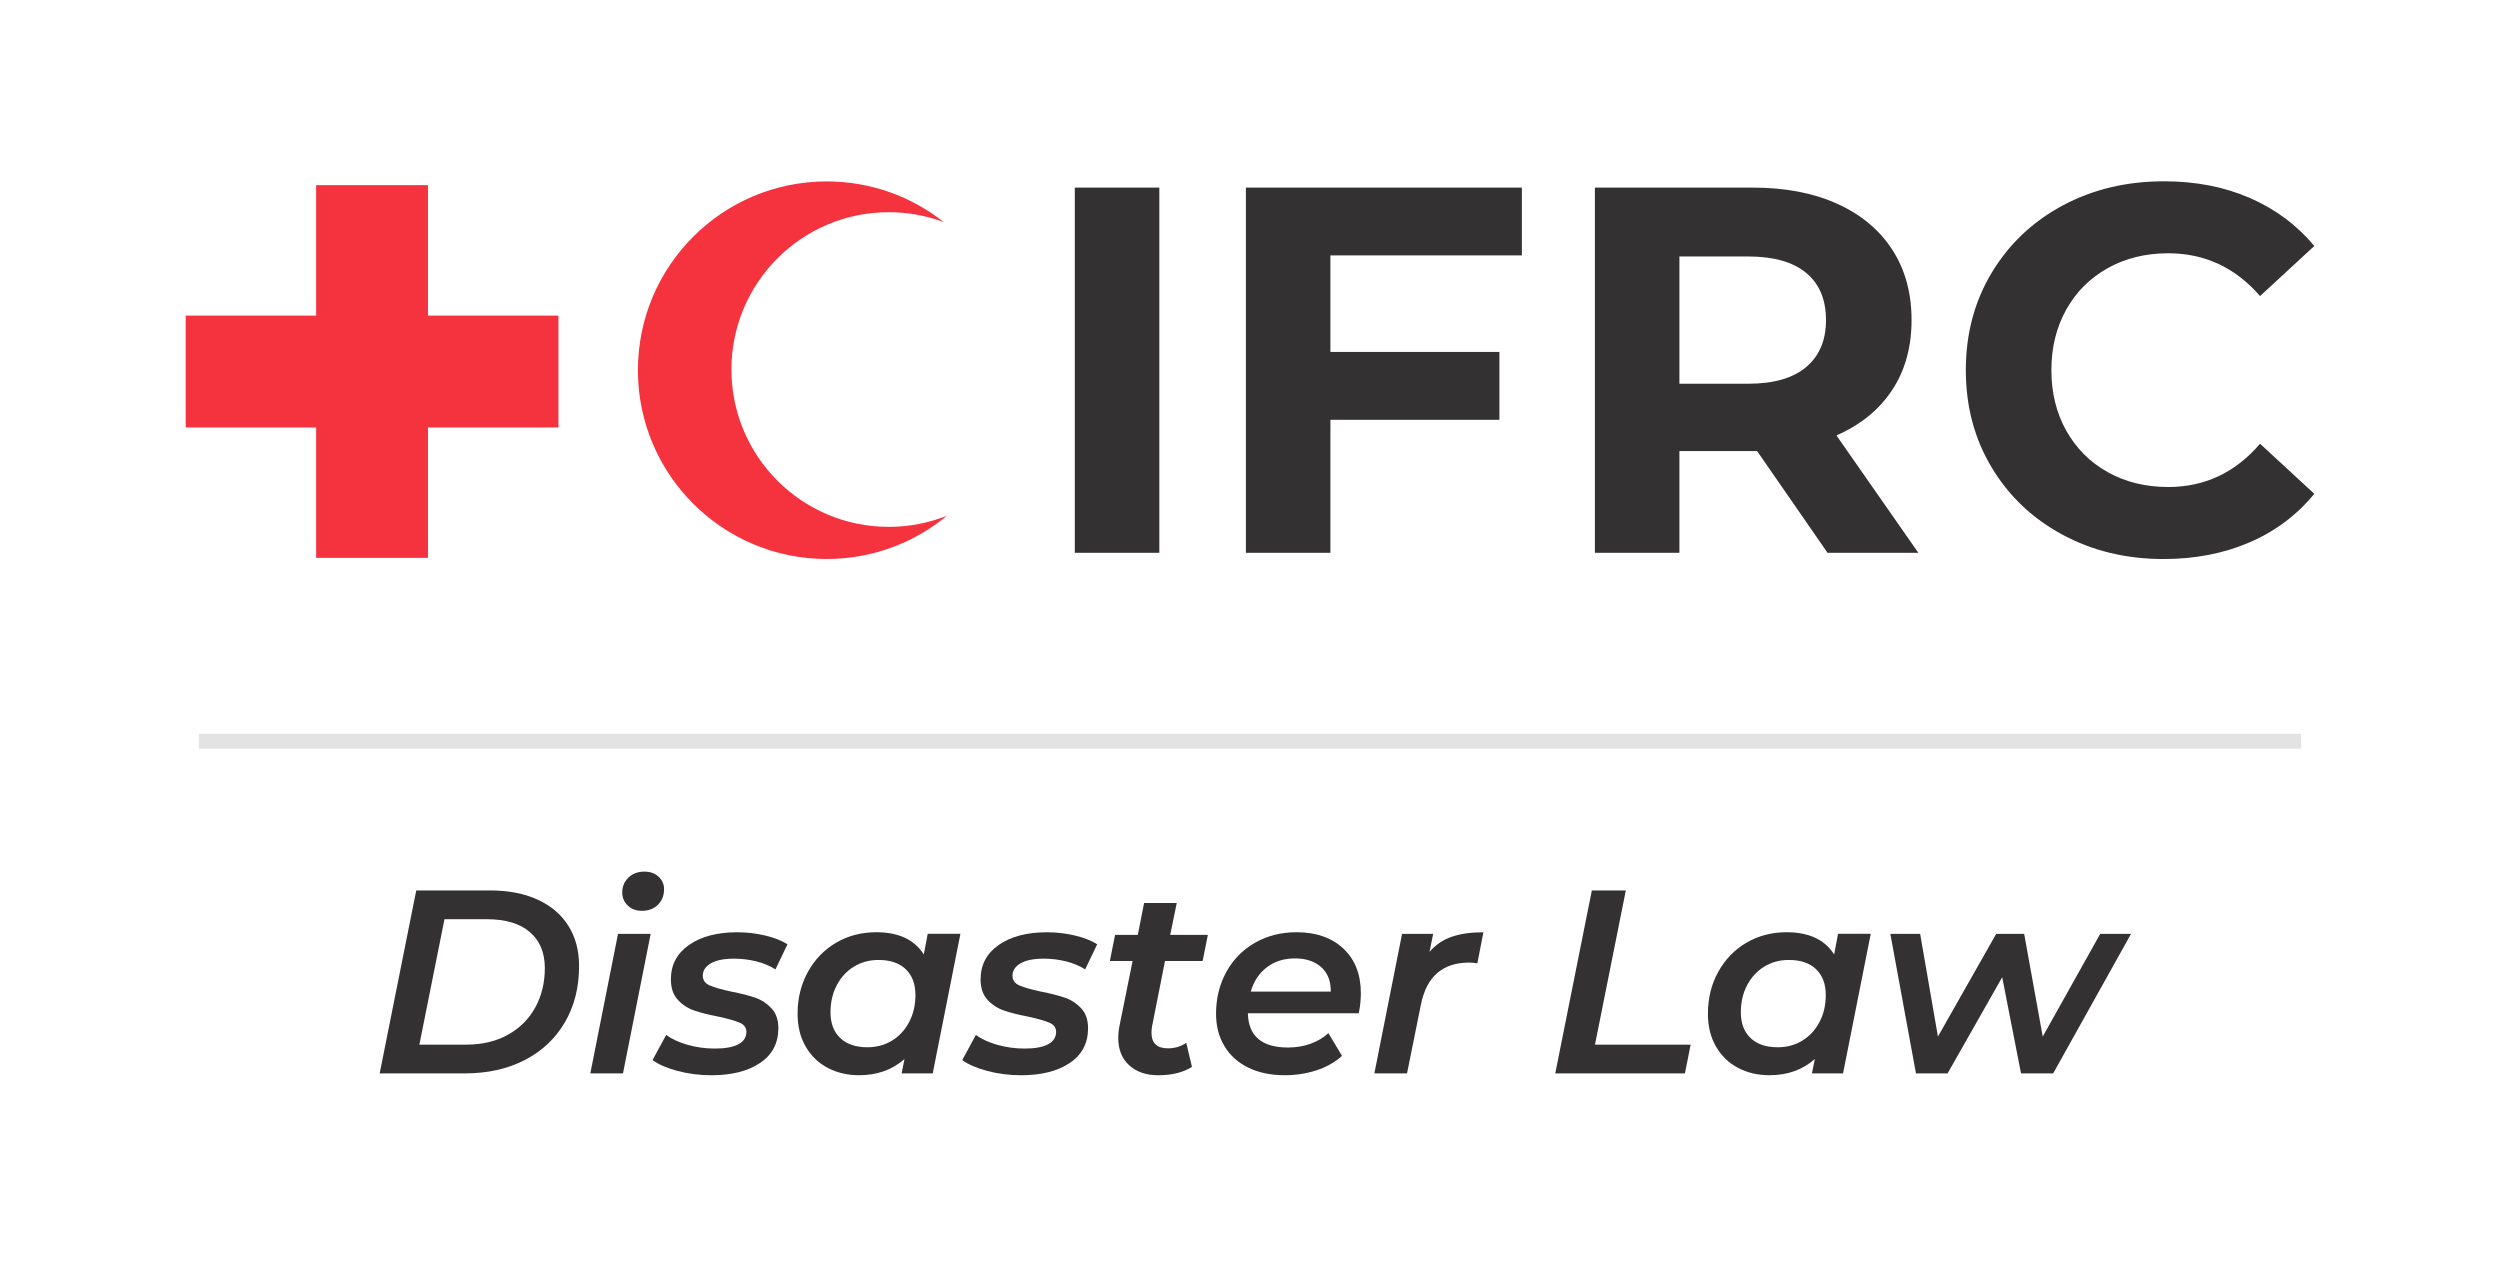
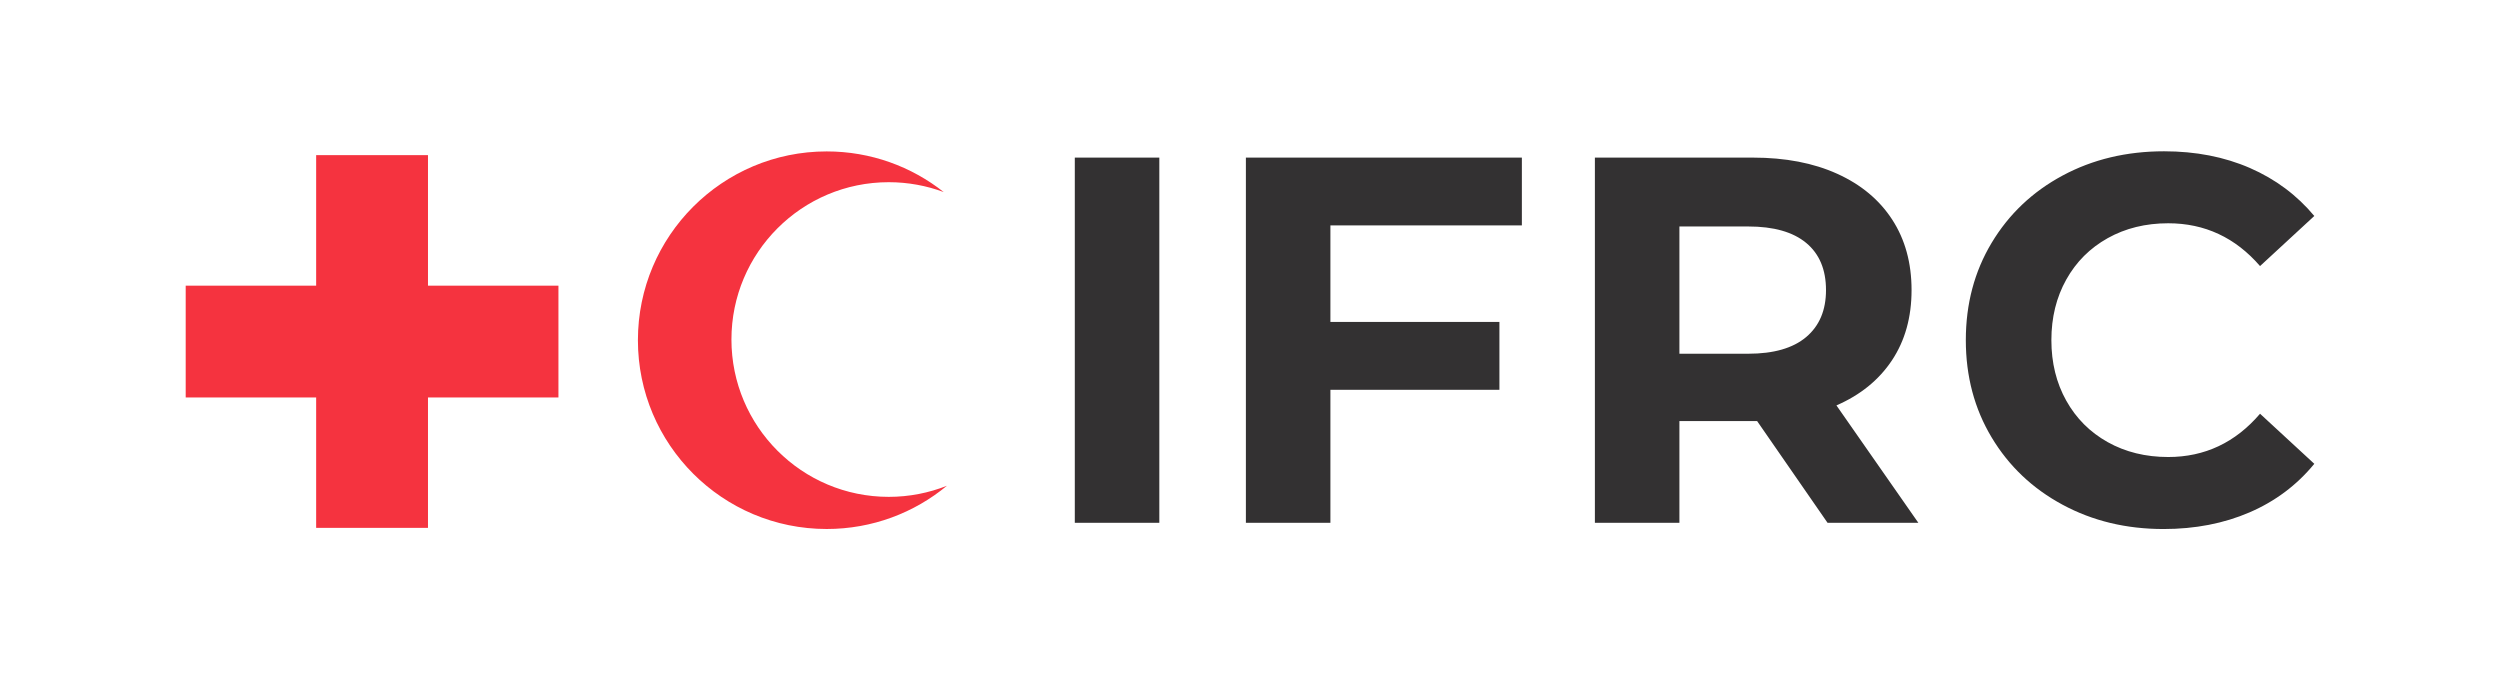
- <svg xmlns="http://www.w3.org/2000/svg" version="1.1" id="Layer_1" x="0px" y="0px" viewBox="0 0 771.7 393.85" style="enable-background:new 0 0 771.7 393.85;" xml:space="preserve">
-   <style type="text/css">
- 	.st0{fill:none;}
- 	.st1{fill:#FFFFFF;}
- 	.st2{fill:#333132;}
- 	.st3{fill:#F5333F;}
- 	.st4{fill:#E3E3E3;}
- </style>
-   <rect x="-236.15" y="-343.08" class="st0" width="1920" height="1080" />
-   <rect x="-236.15" y="-343.08" class="st0" width="1920" height="1080" />
-   <rect x="-236.15" y="-343.08" class="st0" width="1920" height="1080" />
-   <rect class="st1" width="771.7" height="393.85" />
-   <rect x="-236.15" y="-343.08" class="st0" width="1920" height="1080" />
-   <rect x="-236.15" y="-343.08" class="st0" width="1920" height="1080" />
+ <svg xmlns="http://www.w3.org/2000/svg" width="771.7" height="210" xml:space="preserve" version="1.1">
  <g>
-     <path class="st2" d="M128.49,274.86h22.83c5.65,0,10.54,0.96,14.68,2.86c4.14,1.91,7.3,4.61,9.48,8.11   c2.18,3.5,3.27,7.61,3.27,12.34c0,6.62-1.47,12.42-4.4,17.43c-2.93,5-7.06,8.88-12.38,11.62s-11.46,4.11-18.39,4.11H117.2   L128.49,274.86z M143.9,322.46c4.95,0,9.25-1.02,12.91-3.07c3.66-2.04,6.47-4.85,8.43-8.43c1.96-3.58,2.94-7.62,2.94-12.14   c0-4.73-1.53-8.43-4.6-11.09c-3.07-2.66-7.53-3.99-13.39-3.99H137.2l-7.75,38.72H143.9z" />
-     <path class="st2" d="M190.77,288.26h10.08l-8.55,43.08h-10.08L190.77,288.26z M193.76,279.5c-1.13-1.1-1.69-2.43-1.69-3.99   c0-1.83,0.63-3.36,1.9-4.6c1.26-1.24,2.92-1.86,4.96-1.86c1.77,0,3.23,0.52,4.36,1.57s1.69,2.33,1.69,3.83   c0,1.99-0.63,3.6-1.9,4.84c-1.26,1.24-2.92,1.86-4.96,1.86C196.34,281.16,194.89,280.6,193.76,279.5z" />
-     <path class="st2" d="M209.13,330.57c-3.31-0.89-5.88-2-7.7-3.35l4.2-7.75c1.77,1.29,4.01,2.31,6.7,3.07   c2.69,0.75,5.46,1.13,8.31,1.13c3.23,0,5.66-0.44,7.3-1.33c1.64-0.89,2.46-2.17,2.46-3.83c0-1.29-0.69-2.23-2.06-2.82   c-1.37-0.59-3.54-1.21-6.49-1.86c-3.07-0.59-5.58-1.22-7.54-1.9c-1.96-0.67-3.66-1.77-5.08-3.31c-1.43-1.53-2.14-3.64-2.14-6.33   c0-4.46,1.87-8,5.61-10.61c3.74-2.61,8.7-3.91,14.89-3.91c2.96,0,5.83,0.34,8.63,1.01c2.8,0.67,5.08,1.57,6.86,2.7l-3.71,7.75   c-1.77-1.13-3.78-1.96-6.01-2.5c-2.23-0.54-4.48-0.81-6.74-0.81c-3.17,0-5.58,0.48-7.22,1.45c-1.64,0.97-2.46,2.23-2.46,3.79   c0,1.4,0.71,2.41,2.14,3.03c1.42,0.62,3.64,1.25,6.66,1.9c3.01,0.59,5.49,1.22,7.42,1.9c1.94,0.67,3.6,1.76,5,3.27   c1.4,1.51,2.1,3.55,2.1,6.13c0,4.63-1.88,8.2-5.65,10.73c-3.77,2.53-8.77,3.79-15.01,3.79   C215.91,331.9,212.43,331.46,209.13,330.57z" />
-     <path class="st2" d="M296.46,288.26l-8.55,43.08h-9.6l0.89-4.44c-3.77,3.34-8.44,5-14.04,5c-3.55,0-6.76-0.75-9.64-2.26   c-2.88-1.5-5.15-3.7-6.82-6.58c-1.67-2.88-2.5-6.25-2.5-10.12c0-4.79,1.06-9.1,3.19-12.95c2.12-3.84,5.03-6.84,8.71-9   c3.68-2.15,7.81-3.23,12.38-3.23c6.88,0,11.78,2.29,14.68,6.86l1.21-6.37H296.46z M275.36,321.21c2.23-1.37,3.99-3.28,5.28-5.73   c1.29-2.45,1.94-5.23,1.94-8.35c0-3.39-1-6.04-2.99-7.95c-1.99-1.91-4.79-2.86-8.39-2.86c-2.85,0-5.39,0.69-7.62,2.06   c-2.23,1.37-3.99,3.28-5.28,5.73c-1.29,2.45-1.94,5.23-1.94,8.35c0,3.39,0.99,6.04,2.99,7.95c1.99,1.91,4.79,2.86,8.39,2.86   C270.59,323.27,273.13,322.58,275.36,321.21z" />
-     <path class="st2" d="M304.73,330.57c-3.31-0.89-5.88-2-7.7-3.35l4.2-7.75c1.77,1.29,4.01,2.31,6.7,3.07   c2.69,0.75,5.46,1.13,8.31,1.13c3.23,0,5.66-0.44,7.3-1.33c1.64-0.89,2.46-2.17,2.46-3.83c0-1.29-0.69-2.23-2.06-2.82   c-1.37-0.59-3.54-1.21-6.49-1.86c-3.07-0.59-5.58-1.22-7.54-1.9c-1.96-0.67-3.66-1.77-5.08-3.31c-1.43-1.53-2.14-3.64-2.14-6.33   c0-4.46,1.87-8,5.61-10.61c3.74-2.61,8.7-3.91,14.89-3.91c2.96,0,5.83,0.34,8.63,1.01c2.8,0.67,5.08,1.57,6.86,2.7l-3.71,7.75   c-1.77-1.13-3.78-1.96-6.01-2.5c-2.23-0.54-4.48-0.81-6.74-0.81c-3.17,0-5.58,0.48-7.22,1.45c-1.64,0.97-2.46,2.23-2.46,3.79   c0,1.4,0.71,2.41,2.14,3.03c1.42,0.62,3.64,1.25,6.66,1.9c3.01,0.59,5.49,1.22,7.42,1.9c1.94,0.67,3.6,1.76,5,3.27   c1.4,1.51,2.1,3.55,2.1,6.13c0,4.63-1.88,8.2-5.65,10.73c-3.77,2.53-8.77,3.79-15.01,3.79   C311.52,331.9,308.04,331.46,304.73,330.57z" />
-     <path class="st2" d="M355.6,316.9c-0.11,0.86-0.16,1.48-0.16,1.86c0,3.23,1.69,4.84,5.08,4.84c2.1,0,3.98-0.56,5.65-1.69l1.77,7.42   c-2.74,1.72-6.21,2.58-10.41,2.58c-3.71,0-6.7-1.02-8.96-3.07c-2.26-2.04-3.39-4.87-3.39-8.47c0-1.18,0.11-2.31,0.32-3.39   l4.11-20.33h-7.02l1.61-8.07h7.02l1.94-9.84h10.08l-2.02,9.84h11.62l-1.61,8.07h-11.62L355.6,316.9z" />
-     <path class="st2" d="M419.41,312.78H385.2c0.16,7.05,4.3,10.57,12.42,10.57c2.47,0,4.79-0.39,6.94-1.17   c2.15-0.78,3.98-1.87,5.49-3.27l4.2,7.02c-2.21,1.99-4.85,3.48-7.95,4.48c-3.09,0.99-6.33,1.49-9.72,1.49   c-4.3,0-8.06-0.78-11.25-2.34c-3.2-1.56-5.66-3.78-7.38-6.66c-1.72-2.88-2.58-6.2-2.58-9.96c0-4.79,1.06-9.1,3.19-12.95   c2.12-3.84,5.08-6.84,8.87-9c3.79-2.15,8.05-3.23,12.79-3.23c6.02,0,10.84,1.68,14.44,5.04c3.6,3.36,5.41,7.97,5.41,13.84   C420.06,308.75,419.84,310.79,419.41,312.78z M391.05,298.58c-2.39,1.83-4.05,4.33-4.96,7.5h24.69c0.05-3.23-0.93-5.74-2.94-7.54   c-2.02-1.8-4.72-2.7-8.11-2.7C396.34,295.84,393.45,296.75,391.05,298.58z" />
-     <path class="st2" d="M448.17,289.14c2.72-0.91,5.96-1.37,9.72-1.37l-1.86,9.6c-0.92-0.16-1.75-0.24-2.5-0.24   c-8.23,0-13.2,4.33-14.93,12.99l-4.28,21.22h-10.08l8.55-43.08h9.6l-1.13,5.57C443.16,291.62,445.45,290.06,448.17,289.14z" />
-     <path class="st2" d="M491.37,274.86h10.49l-9.52,47.6h29.53l-1.77,8.88h-40.02L491.37,274.86z" />
-     <path class="st2" d="M577.46,288.26l-8.55,43.08h-9.6l0.89-4.44c-3.77,3.34-8.44,5-14.04,5c-3.55,0-6.76-0.75-9.64-2.26   c-2.88-1.5-5.15-3.7-6.82-6.58c-1.67-2.88-2.5-6.25-2.5-10.12c0-4.79,1.06-9.1,3.19-12.95c2.12-3.84,5.03-6.84,8.71-9   c3.68-2.15,7.81-3.23,12.38-3.23c6.88,0,11.78,2.29,14.68,6.86l1.21-6.37H577.46z M556.36,321.21c2.23-1.37,3.99-3.28,5.28-5.73   c1.29-2.45,1.94-5.23,1.94-8.35c0-3.39-1-6.04-2.99-7.95c-1.99-1.91-4.79-2.86-8.39-2.86c-2.85,0-5.39,0.69-7.62,2.06   c-2.23,1.37-3.99,3.28-5.28,5.73c-1.29,2.45-1.94,5.23-1.94,8.35c0,3.39,0.99,6.04,2.99,7.95c1.99,1.91,4.79,2.86,8.39,2.86   C551.58,323.27,554.13,322.58,556.36,321.21z" />
-     <path class="st2" d="M657.81,288.26l-24.04,43.08h-9.92l-5.81-29.69l-16.86,29.69h-9.76l-7.91-43.08h9.2l5.49,31.71l17.99-31.71   h8.63l5.73,31.71l17.75-31.71H657.81z" />
+     <rect id="svg_1" fill="none" height="1080" width="1920" class="st0" y="-343.08" x="-236.15" />
+     <rect id="svg_2" fill="none" height="1080" width="1920" class="st0" y="-343.08" x="-236.15" />
+     <rect id="svg_3" fill="none" height="1080" width="1920" class="st0" y="-343.08" x="-236.15" />
+     <rect id="svg_4" fill="#FFFFFF" height="393.85" width="771.7" class="st1" />
+     <rect id="svg_5" fill="none" height="1080" width="1920" class="st0" y="-343.08" x="-236.15" />
+     <rect id="svg_6" fill="none" height="1080" width="1920" class="st0" y="-343.08" x="-236.15" />
+     <g id="svg_7">
+       <path id="svg_8" fill="#333132" d="m128.49,274.86l22.83,0c5.65,0 10.54,0.96 14.68,2.86c4.14,1.91 7.3,4.61 9.48,8.11c2.18,3.5 3.27,7.61 3.27,12.34c0,6.62 -1.47,12.42 -4.4,17.43c-2.93,5 -7.06,8.88 -12.38,11.62s-11.46,4.11 -18.39,4.11l-26.38,0l11.29,-56.47zm15.41,47.6c4.95,0 9.25,-1.02 12.91,-3.07c3.66,-2.04 6.47,-4.85 8.43,-8.43c1.96,-3.58 2.94,-7.62 2.94,-12.14c0,-4.73 -1.53,-8.43 -4.6,-11.09c-3.07,-2.66 -7.53,-3.99 -13.39,-3.99l-12.99,0l-7.75,38.72l14.45,0z" class="st2" />
+       <path id="svg_9" fill="#333132" d="m190.77,288.26l10.08,0l-8.55,43.08l-10.08,0l8.55,-43.08zm2.99,-8.76c-1.13,-1.1 -1.69,-2.43 -1.69,-3.99c0,-1.83 0.63,-3.36 1.9,-4.6c1.26,-1.24 2.92,-1.86 4.96,-1.86c1.77,0 3.23,0.52 4.36,1.57s1.69,2.33 1.69,3.83c0,1.99 -0.63,3.6 -1.9,4.84c-1.26,1.24 -2.92,1.86 -4.96,1.86c-1.78,0.01 -3.23,-0.55 -4.36,-1.65z" class="st2" />
+       <path id="svg_10" fill="#333132" d="m209.13,330.57c-3.31,-0.89 -5.88,-2 -7.7,-3.35l4.2,-7.75c1.77,1.29 4.01,2.31 6.7,3.07c2.69,0.75 5.46,1.13 8.31,1.13c3.23,0 5.66,-0.44 7.3,-1.33c1.64,-0.89 2.46,-2.17 2.46,-3.83c0,-1.29 -0.69,-2.23 -2.06,-2.82c-1.37,-0.59 -3.54,-1.21 -6.49,-1.86c-3.07,-0.59 -5.58,-1.22 -7.54,-1.9c-1.96,-0.67 -3.66,-1.77 -5.08,-3.31c-1.43,-1.53 -2.14,-3.64 -2.14,-6.33c0,-4.46 1.87,-8 5.61,-10.61c3.74,-2.61 8.7,-3.91 14.89,-3.91c2.96,0 5.83,0.34 8.63,1.01c2.8,0.67 5.08,1.57 6.86,2.7l-3.71,7.75c-1.77,-1.13 -3.78,-1.96 -6.01,-2.5c-2.23,-0.54 -4.48,-0.81 -6.74,-0.81c-3.17,0 -5.58,0.48 -7.22,1.45c-1.64,0.97 -2.46,2.23 -2.46,3.79c0,1.4 0.71,2.41 2.14,3.03c1.42,0.62 3.64,1.25 6.66,1.9c3.01,0.59 5.49,1.22 7.42,1.9c1.94,0.67 3.6,1.76 5,3.27c1.4,1.51 2.1,3.55 2.1,6.13c0,4.63 -1.88,8.2 -5.65,10.73c-3.77,2.53 -8.77,3.79 -15.01,3.79c-3.69,-0.01 -7.17,-0.45 -10.47,-1.34z" class="st2" />
+       <path id="svg_11" fill="#333132" d="m296.46,288.26l-8.55,43.08l-9.6,0l0.89,-4.44c-3.77,3.34 -8.44,5 -14.04,5c-3.55,0 -6.76,-0.75 -9.64,-2.26c-2.88,-1.5 -5.15,-3.7 -6.82,-6.58c-1.67,-2.88 -2.5,-6.25 -2.5,-10.12c0,-4.79 1.06,-9.1 3.19,-12.95c2.12,-3.84 5.03,-6.84 8.71,-9c3.68,-2.15 7.81,-3.23 12.38,-3.23c6.88,0 11.78,2.29 14.68,6.86l1.21,-6.37l10.09,0l0,0.01zm-21.1,32.95c2.23,-1.37 3.99,-3.28 5.28,-5.73c1.29,-2.45 1.94,-5.23 1.94,-8.35c0,-3.39 -1,-6.04 -2.99,-7.95c-1.99,-1.91 -4.79,-2.86 -8.39,-2.86c-2.85,0 -5.39,0.69 -7.62,2.06c-2.23,1.37 -3.99,3.28 -5.28,5.73c-1.29,2.45 -1.94,5.23 -1.94,8.35c0,3.39 0.99,6.04 2.99,7.95c1.99,1.91 4.79,2.86 8.39,2.86c2.85,0 5.39,-0.69 7.62,-2.06z" class="st2" />
+       <path id="svg_12" fill="#333132" d="m304.73,330.57c-3.31,-0.89 -5.88,-2 -7.7,-3.35l4.2,-7.75c1.77,1.29 4.01,2.31 6.7,3.07c2.69,0.75 5.46,1.13 8.31,1.13c3.23,0 5.66,-0.44 7.3,-1.33c1.64,-0.89 2.46,-2.17 2.46,-3.83c0,-1.29 -0.69,-2.23 -2.06,-2.82c-1.37,-0.59 -3.54,-1.21 -6.49,-1.86c-3.07,-0.59 -5.58,-1.22 -7.54,-1.9c-1.96,-0.67 -3.66,-1.77 -5.08,-3.31c-1.43,-1.53 -2.14,-3.64 -2.14,-6.33c0,-4.46 1.87,-8 5.61,-10.61c3.74,-2.61 8.7,-3.91 14.89,-3.91c2.96,0 5.83,0.34 8.63,1.01c2.8,0.67 5.08,1.57 6.86,2.7l-3.71,7.75c-1.77,-1.13 -3.78,-1.96 -6.01,-2.5c-2.23,-0.54 -4.48,-0.81 -6.74,-0.81c-3.17,0 -5.58,0.48 -7.22,1.45c-1.64,0.97 -2.46,2.23 -2.46,3.79c0,1.4 0.71,2.41 2.14,3.03c1.42,0.62 3.64,1.25 6.66,1.9c3.01,0.59 5.49,1.22 7.42,1.9c1.94,0.67 3.6,1.76 5,3.27c1.4,1.51 2.1,3.55 2.1,6.13c0,4.63 -1.88,8.2 -5.65,10.73c-3.77,2.53 -8.77,3.79 -15.01,3.79c-3.68,-0.01 -7.16,-0.45 -10.47,-1.34z" class="st2" />
+       <path id="svg_13" fill="#333132" d="m355.6,316.9c-0.11,0.86 -0.16,1.48 -0.16,1.86c0,3.23 1.69,4.84 5.08,4.84c2.1,0 3.98,-0.56 5.65,-1.69l1.77,7.42c-2.74,1.72 -6.21,2.58 -10.41,2.58c-3.71,0 -6.7,-1.02 -8.96,-3.07c-2.26,-2.04 -3.39,-4.87 -3.39,-8.47c0,-1.18 0.11,-2.31 0.32,-3.39l4.11,-20.33l-7.02,0l1.61,-8.07l7.02,0l1.94,-9.84l10.08,0l-2.02,9.84l11.62,0l-1.61,8.07l-11.62,0l-4.01,20.25z" class="st2" />
+       <path id="svg_14" fill="#333132" d="m419.41,312.78l-34.21,0c0.16,7.05 4.3,10.57 12.42,10.57c2.47,0 4.79,-0.39 6.94,-1.17c2.15,-0.78 3.98,-1.87 5.49,-3.27l4.2,7.02c-2.21,1.99 -4.85,3.48 -7.95,4.48c-3.09,0.99 -6.33,1.49 -9.72,1.49c-4.3,0 -8.06,-0.78 -11.25,-2.34c-3.2,-1.56 -5.66,-3.78 -7.38,-6.66c-1.72,-2.88 -2.58,-6.2 -2.58,-9.96c0,-4.79 1.06,-9.1 3.19,-12.95c2.12,-3.84 5.08,-6.84 8.87,-9c3.79,-2.15 8.05,-3.23 12.79,-3.23c6.02,0 10.84,1.68 14.44,5.04c3.6,3.36 5.41,7.97 5.41,13.84c-0.01,2.11 -0.23,4.15 -0.66,6.14zm-28.36,-14.2c-2.39,1.83 -4.05,4.33 -4.96,7.5l24.69,0c0.05,-3.23 -0.93,-5.74 -2.94,-7.54c-2.02,-1.8 -4.72,-2.7 -8.11,-2.7c-3.39,0 -6.28,0.91 -8.68,2.74z" class="st2" />
+       <path id="svg_15" fill="#333132" d="m448.17,289.14c2.72,-0.91 5.96,-1.37 9.72,-1.37l-1.86,9.6c-0.92,-0.16 -1.75,-0.24 -2.5,-0.24c-8.23,0 -13.2,4.33 -14.93,12.99l-4.28,21.22l-10.08,0l8.55,-43.08l9.6,0l-1.13,5.57c1.9,-2.21 4.19,-3.77 6.91,-4.69z" class="st2" />
+       <path id="svg_16" fill="#333132" d="m491.37,274.86l10.49,0l-9.52,47.6l29.53,0l-1.77,8.88l-40.02,0l11.29,-56.48z" class="st2" />
+       <path id="svg_17" fill="#333132" d="m577.46,288.26l-8.55,43.08l-9.6,0l0.89,-4.44c-3.77,3.34 -8.44,5 -14.04,5c-3.55,0 -6.76,-0.75 -9.64,-2.26c-2.88,-1.5 -5.15,-3.7 -6.82,-6.58c-1.67,-2.88 -2.5,-6.25 -2.5,-10.12c0,-4.79 1.06,-9.1 3.19,-12.95c2.12,-3.84 5.03,-6.84 8.71,-9c3.68,-2.15 7.81,-3.23 12.38,-3.23c6.88,0 11.78,2.29 14.68,6.86l1.21,-6.37l10.09,0l0,0.01zm-21.1,32.95c2.23,-1.37 3.99,-3.28 5.28,-5.73c1.29,-2.45 1.94,-5.23 1.94,-8.35c0,-3.39 -1,-6.04 -2.99,-7.95c-1.99,-1.91 -4.79,-2.86 -8.39,-2.86c-2.85,0 -5.39,0.69 -7.62,2.06c-2.23,1.37 -3.99,3.28 -5.28,5.73c-1.29,2.45 -1.94,5.23 -1.94,8.35c0,3.39 0.99,6.04 2.99,7.95c1.99,1.91 4.79,2.86 8.39,2.86c2.84,0 5.39,-0.69 7.62,-2.06z" class="st2" />
+       <path id="svg_18" fill="#333132" d="m657.81,288.26l-24.04,43.08l-9.92,0l-5.81,-29.69l-16.86,29.69l-9.76,0l-7.91,-43.08l9.2,0l5.49,31.71l17.99,-31.71l8.63,0l5.73,31.71l17.75,-31.71l9.51,0z" class="st2" />
+     </g>
+     <rect id="svg_19" fill="none" height="1080" width="1920" class="st0" y="-343.08" x="-236.15" />
+     <g id="svg_20">
+       <path id="svg_21" fill="#333132" d="m667.84,163.3c9.77,0 18.62,-1.72 26.57,-5.15c7.95,-3.43 14.6,-8.43 19.97,-14.98l-16.75,-15.46c-7.62,8.91 -17.07,13.36 -28.34,13.36c-6.98,0 -13.21,-1.53 -18.68,-4.59c-5.47,-3.06 -9.74,-7.33 -12.8,-12.81c-3.06,-5.47 -4.59,-11.7 -4.59,-18.68c0,-6.98 1.53,-13.2 4.59,-18.68c3.06,-5.48 7.33,-9.74 12.8,-12.8c5.48,-3.06 11.7,-4.59 18.68,-4.59c11.27,0 20.72,4.41 28.34,13.21l16.75,-15.46c-5.37,-6.44 -12,-11.38 -19.89,-14.82c-7.89,-3.43 -16.72,-5.15 -26.49,-5.15c-11.59,0 -22.04,2.5 -31.32,7.49c-9.29,4.99 -16.59,11.92 -21.9,20.77c-5.32,8.86 -7.97,18.87 -7.97,30.03c0,11.17 2.66,21.18 7.97,30.03c5.31,8.86 12.61,15.78 21.9,20.78c9.28,5.01 19.67,7.5 31.16,7.5m-104.19,-73.75c0,6.22 -2.04,11.05 -6.12,14.49c-4.08,3.44 -10.04,5.15 -17.87,5.15l-21.26,0l0,-39.28l21.26,0c7.83,0 13.79,1.69 17.87,5.07c4.08,3.38 6.12,8.24 6.12,14.57m28.5,71.82l-25.28,-36.23c7.41,-3.22 13.12,-7.86 17.15,-13.93c4.02,-6.06 6.04,-13.28 6.04,-21.66c0,-8.38 -1.99,-15.62 -5.96,-21.74c-3.97,-6.12 -9.63,-10.84 -16.99,-14.17c-7.35,-3.33 -16.02,-4.99 -26.01,-4.99l-48.79,0l0,112.73l26.09,0l0,-31.4l22.7,0l1.29,0l21.74,31.4l28.02,0l0,-0.01zm-122.38,-91.79l0,-20.93l-85.19,0l0,112.73l26.09,0l0,-41.06l52.17,0l0,-20.94l-52.17,0l0,-29.8l59.1,0zm-138,91.79l26.09,0l0,-112.72l-26.09,0l0,112.72z" class="st2" />
+       <polygon id="svg_22" fill="#F5333F" points="97.59,122.69 57.32,122.69 57.32,88.17 97.59,88.17 97.59,88.15 97.59,47.88 132.11,47.88 132.11,88.15 132.1,88.17 172.38,88.17 172.38,122.69 132.1,122.69 132.11,122.68 132.11,162.95 97.59,162.95 97.59,122.68 " class="st3" />
+       <path id="svg_23" fill="#F5333F" d="m225.78,104.8c0,-26.82 21.74,-48.56 48.56,-48.56c5.97,0 11.69,1.08 16.97,3.05c-9.93,-7.86 -22.48,-12.55 -36.13,-12.55c-32.18,0 -58.27,26.09 -58.27,58.28c0,32.18 26.09,58.27 58.27,58.27c14.11,0 27.04,-5.01 37.12,-13.35c-5.56,2.21 -11.61,3.43 -17.96,3.43c-26.82,0 -48.56,-21.75 -48.56,-48.57" class="st3" />
+     </g>
+     <rect id="svg_24" fill="#E3E3E3" height="4.62" width="648.93" class="st4" y="226.5" x="61.38" />
  </g>
-   <rect x="-236.15" y="-343.08" class="st0" width="1920" height="1080" />
-   <g>
-     <path class="st2" d="M667.84,172.56c9.77,0,18.62-1.72,26.57-5.15c7.95-3.43,14.6-8.43,19.97-14.98l-16.75-15.46   c-7.62,8.91-17.07,13.36-28.34,13.36c-6.98,0-13.21-1.53-18.68-4.59c-5.47-3.06-9.74-7.33-12.8-12.81   c-3.06-5.47-4.59-11.7-4.59-18.68c0-6.98,1.53-13.2,4.59-18.68c3.06-5.48,7.33-9.74,12.8-12.8c5.48-3.06,11.7-4.59,18.68-4.59   c11.27,0,20.72,4.41,28.34,13.21l16.75-15.46c-5.37-6.44-12-11.38-19.89-14.82c-7.89-3.43-16.72-5.15-26.49-5.15   c-11.59,0-22.04,2.5-31.32,7.49c-9.29,4.99-16.59,11.92-21.9,20.77c-5.32,8.86-7.97,18.87-7.97,30.03   c0,11.17,2.66,21.18,7.97,30.03c5.31,8.86,12.61,15.78,21.9,20.78C645.96,170.07,656.35,172.56,667.84,172.56 M563.65,98.81   c0,6.22-2.04,11.05-6.12,14.49c-4.08,3.44-10.04,5.15-17.87,5.15H518.4V79.17h21.26c7.83,0,13.79,1.69,17.87,5.07   C561.61,87.62,563.65,92.48,563.65,98.81 M592.15,170.63l-25.28-36.23c7.41-3.22,13.12-7.86,17.15-13.93   c4.02-6.06,6.04-13.28,6.04-21.66c0-8.38-1.99-15.62-5.96-21.74c-3.97-6.12-9.63-10.84-16.99-14.17   c-7.35-3.33-16.02-4.99-26.01-4.99h-48.79v112.73h26.09v-31.4h22.7h1.29l21.74,31.4H592.15z M469.77,78.84V57.91h-85.19v112.73   h26.09v-41.06h52.17v-20.94h-52.17V78.84H469.77z M331.77,170.63h26.09V57.91h-26.09V170.63z" />
-     <polygon class="st3" points="97.59,131.95 57.32,131.95 57.32,97.43 97.59,97.43 97.59,97.41 97.59,57.14 132.11,57.14   132.11,97.41 132.1,97.43 172.38,97.43 172.38,131.95 132.1,131.95 132.11,131.94 132.11,172.21 97.59,172.21 97.59,131.94  " />
-     <path class="st3" d="M225.78,114.06c0-26.82,21.74-48.56,48.56-48.56c5.97,0,11.69,1.08,16.97,3.05   C281.38,60.69,268.83,56,255.18,56c-32.18,0-58.27,26.09-58.27,58.28c0,32.18,26.09,58.27,58.27,58.27   c14.11,0,27.04-5.01,37.12-13.35c-5.56,2.21-11.61,3.43-17.96,3.43C247.52,162.63,225.78,140.88,225.78,114.06" />
-   </g>
-   <rect x="61.38" y="226.5" class="st4" width="648.93" height="4.62" />
-   <rect x="-236.15" y="-343.08" class="st0" width="1920" height="1080" />
-   <rect x="-236.15" y="-343.08" class="st0" width="1920" height="1080" />
</svg>
